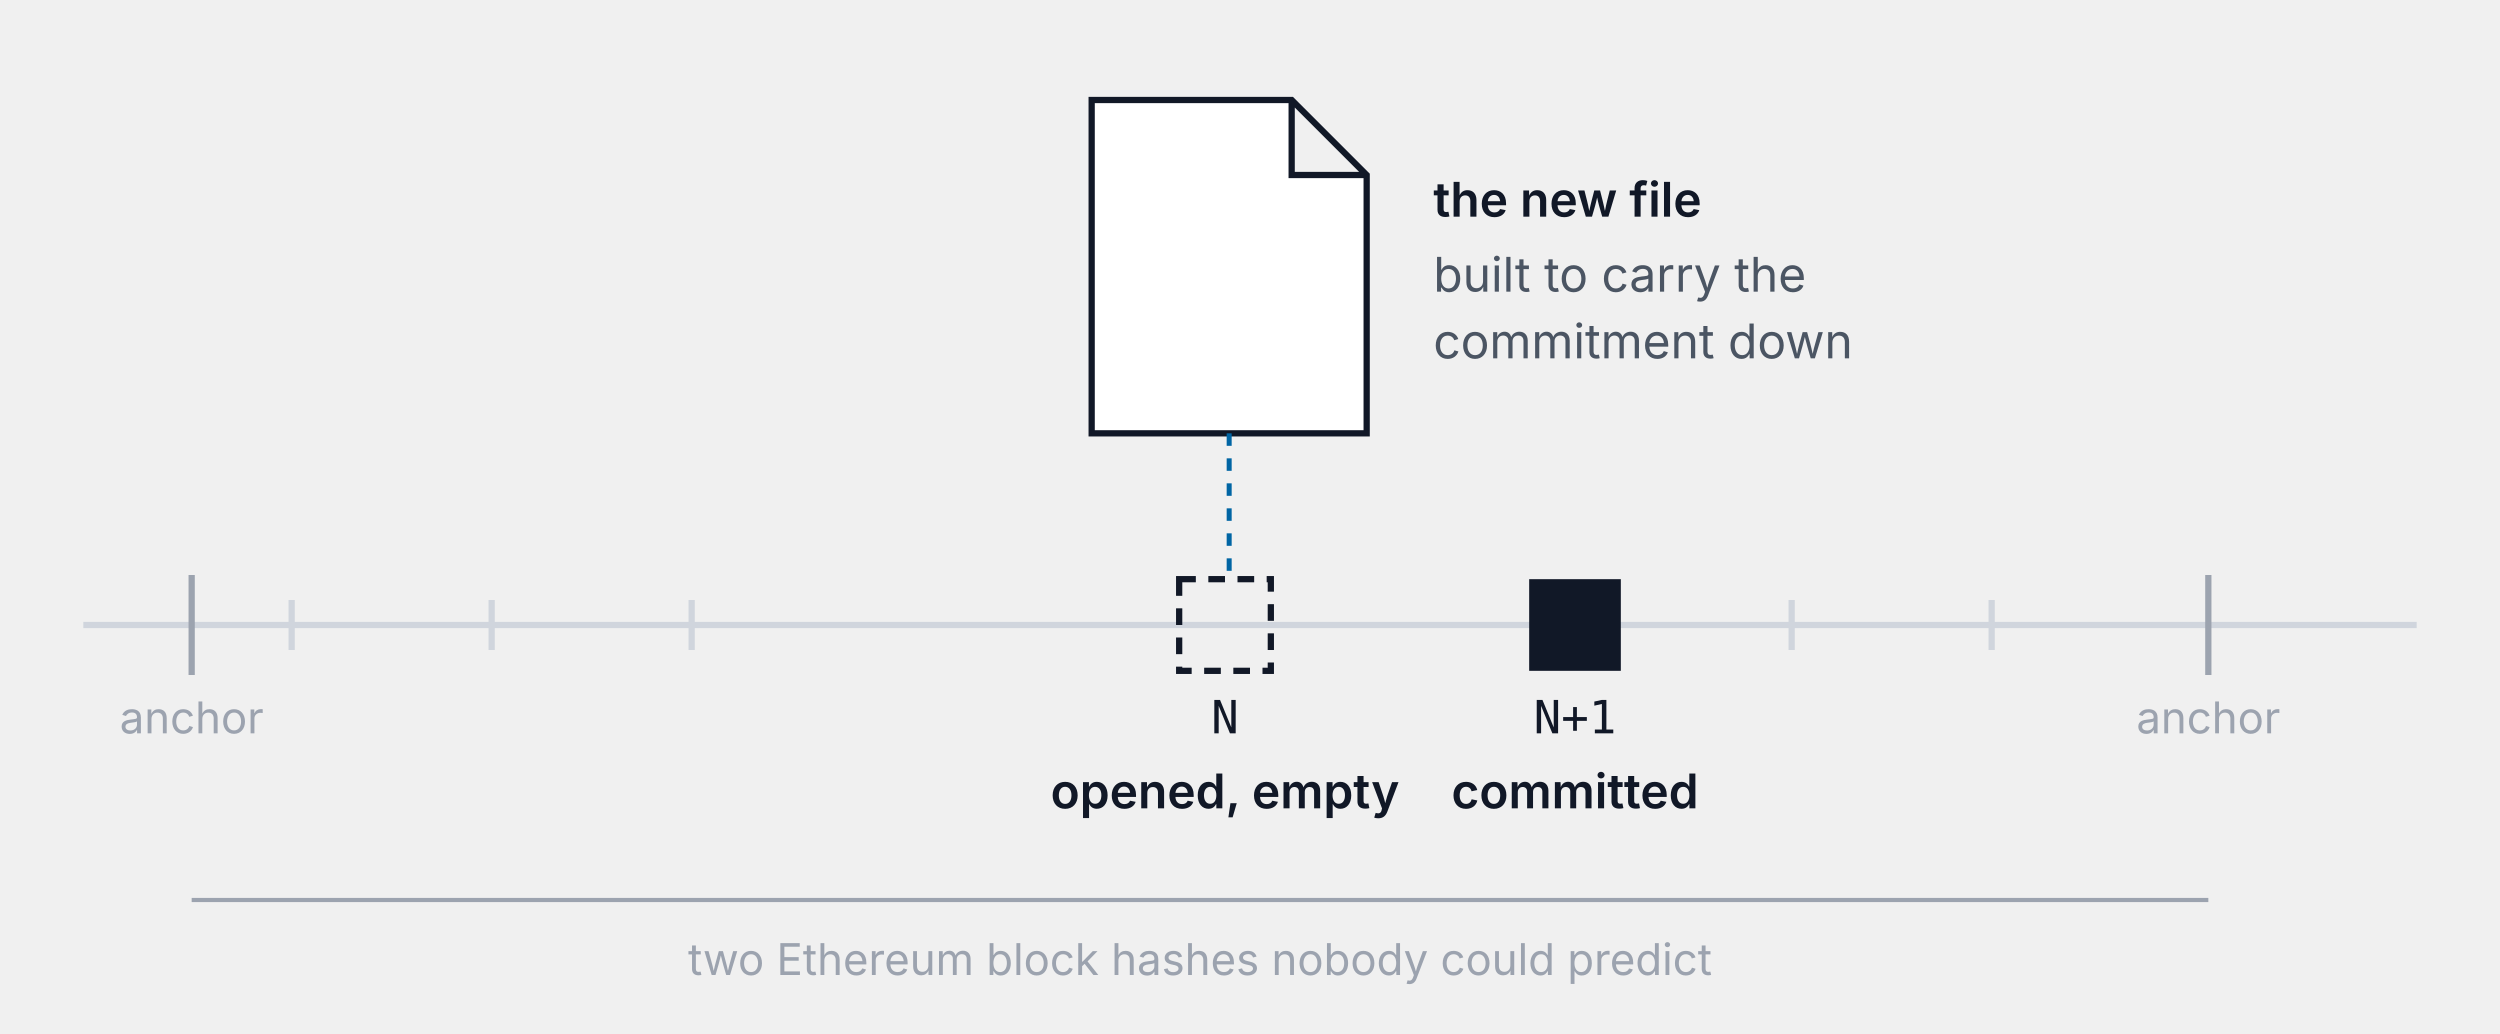
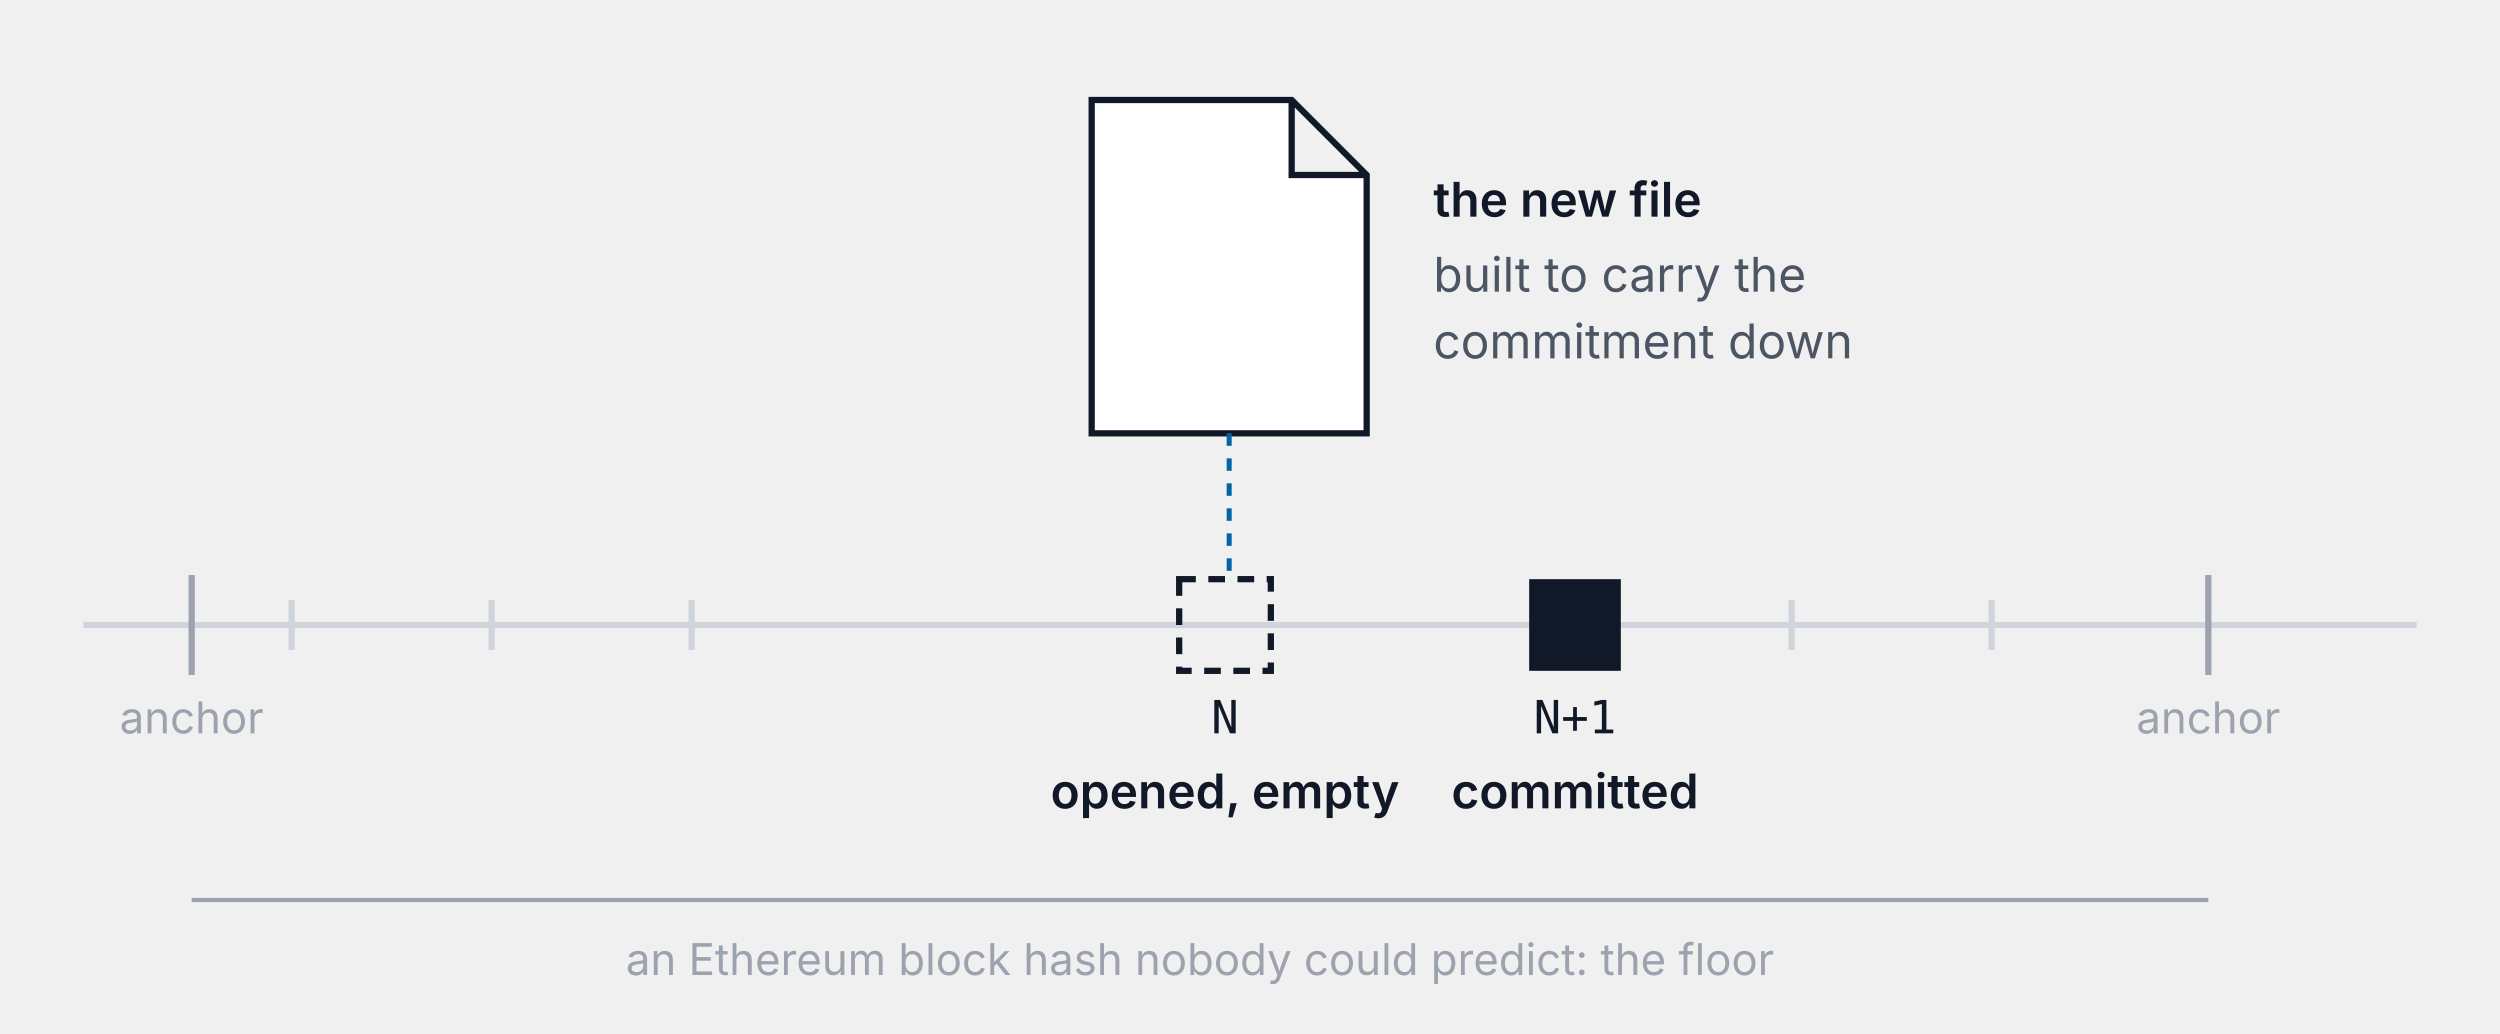
<svg xmlns="http://www.w3.org/2000/svg" viewBox="0 0 600 248" width="600" height="248" role="img" aria-labelledby="t d">
  <style>
    /* The line is the sequence and the geometry is the argument: the empty
       square sits on it before anything is above it, and the solid one comes
       after the file. No box holds prose. The words that would have gone in
       boxes belong in the copy beside the figure. */

    text { font-family: "acumin-pro", -apple-system, BlinkMacSystemFont, "SF Pro Text", system-ui, sans-serif; }
    .lbl  { font-size: 11.5px; fill: #4b5563; }
    .lbl-em { font-size: 11.5px; fill: #111827; font-weight: 600; }
    .num  { font-family: ui-monospace, SFMono-Regular, Menlo, Consolas, monospace; font-size: 11px; fill: #111827; }
    .anch { font-size: 10.5px; fill: #9ca3af; }

    .line  { stroke: #d0d5dd; stroke-width: 1.5; }
    .tick  { stroke: #d0d5dd; stroke-width: 1.5; }
    .anchor-tick { stroke: #9ca3af; stroke-width: 1.5; }
    .slot  { fill: none; stroke: #111827; stroke-width: 1.5; stroke-dasharray: 4 3; }
    .filled { fill: #111827; }
    .doc   { fill: #fff; stroke: #111827; stroke-width: 1.5; }
    .drop  { stroke: #0065A4; stroke-width: 1.2; stroke-dasharray: 3 3; fill: none; }
    .span  { stroke: #9ca3af; stroke-width: 1; }
  </style>
  <line class="line" x1="20" y1="150" x2="580" y2="150" />
  <line class="tick" x1="70" y1="144" x2="70" y2="156" />
  <line class="tick" x1="118" y1="144" x2="118" y2="156" />
  <line class="tick" x1="166" y1="144" x2="166" y2="156" />
  <line class="tick" x1="430" y1="144" x2="430" y2="156" />
  <line class="tick" x1="478" y1="144" x2="478" y2="156" />
  <line class="anchor-tick" x1="46" y1="138" x2="46" y2="162" />
  <line class="anchor-tick" x1="530" y1="138" x2="530" y2="162" />
  <text class="anch" x="46" y="176" text-anchor="middle">anchor</text>
  <text class="anch" x="530" y="176" text-anchor="middle">anchor</text>
  <line class="span" x1="46" y1="216" x2="530" y2="216" />
-   <text class="anch" x="288" y="234" text-anchor="middle">two Ethereum block hashes nobody could predict</text>
+   <text class="anch" x="288" y="234" text-anchor="middle" fill="#c00000">an Ethereum block hash nobody could predict: the floor</text>
  <path class="doc" d="M262 24 H310 L328 42 V104 H262 Z M310 24 V42 H328" stroke-linejoin="miter" />
  <text class="lbl-em" x="344" y="52">the new file</text>
  <text class="lbl" x="344" y="70">built to carry the</text>
  <text class="lbl" x="344" y="86">commitment down</text>
  <path class="drop" d="M295 104 V138" />
  <rect class="slot" x="283" y="139" width="22" height="22" />
  <text class="num" x="294" y="176" text-anchor="middle">N</text>
  <text class="lbl-em" x="294" y="194" text-anchor="middle">opened, empty</text>
  <rect class="filled" x="367" y="139" width="22" height="22" />
  <text class="num" x="378" y="176" text-anchor="middle">N+1</text>
  <text class="lbl-em" x="378" y="194" text-anchor="middle">committed</text>
</svg>
